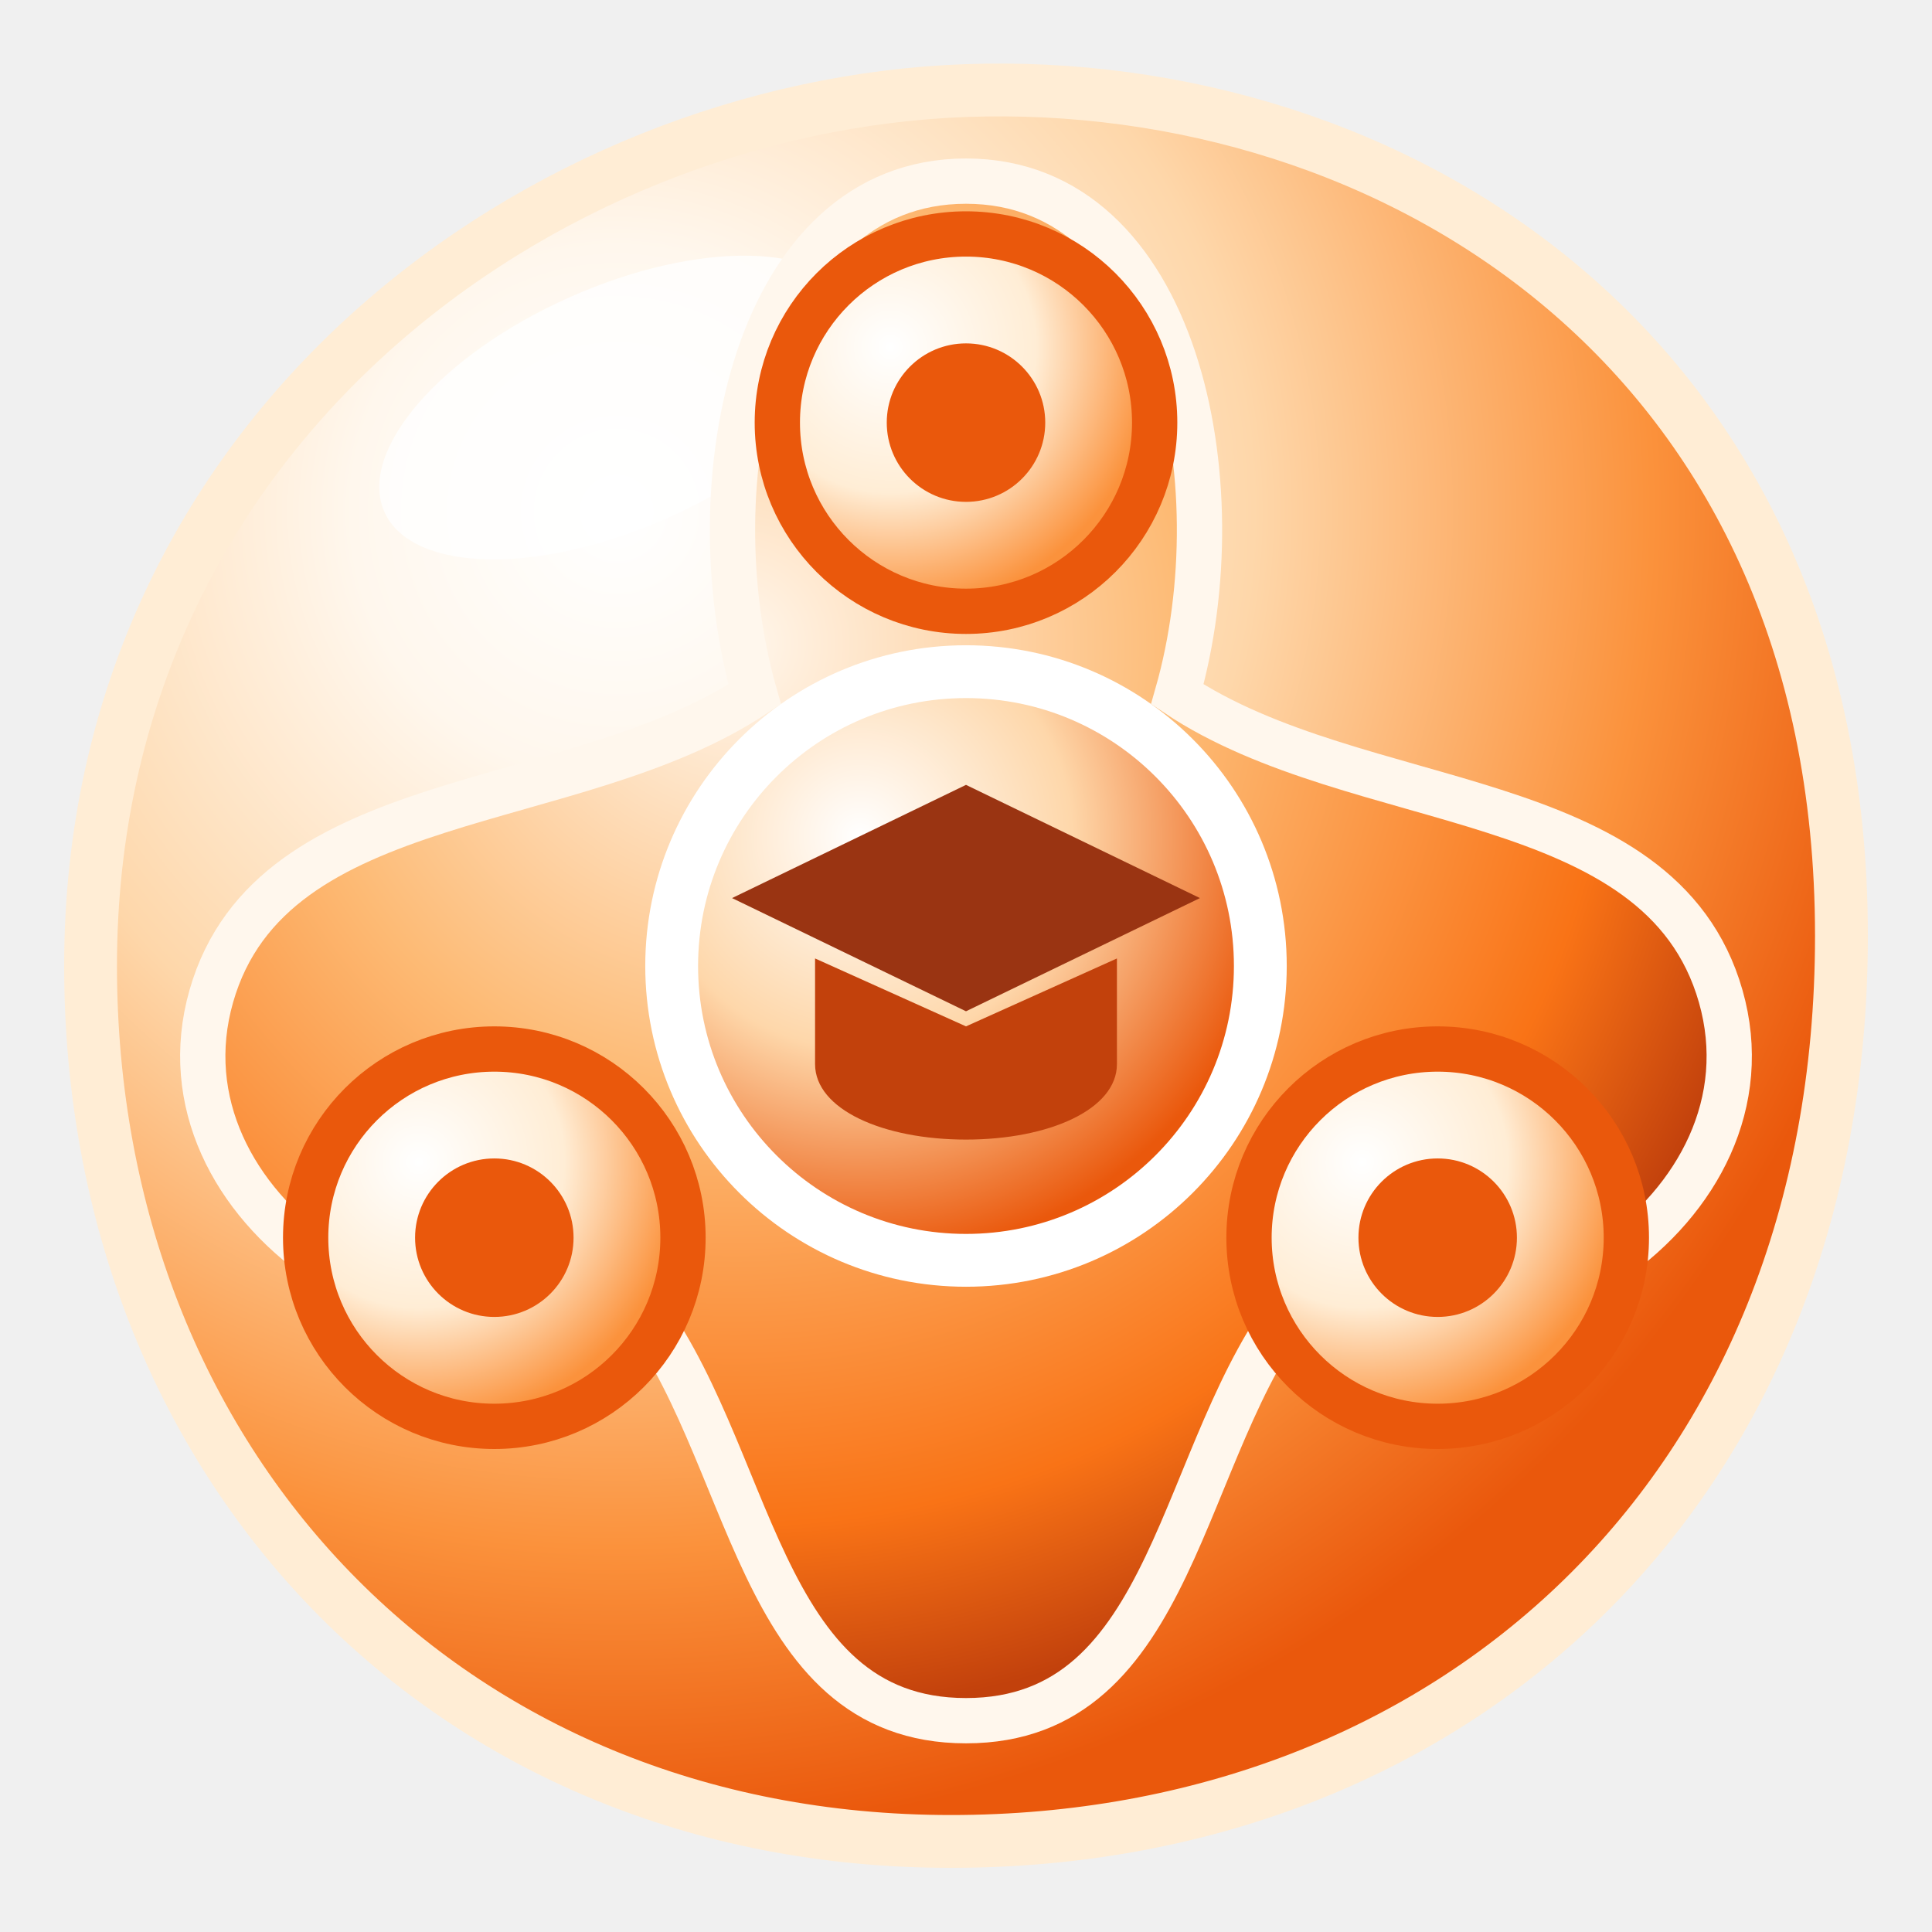
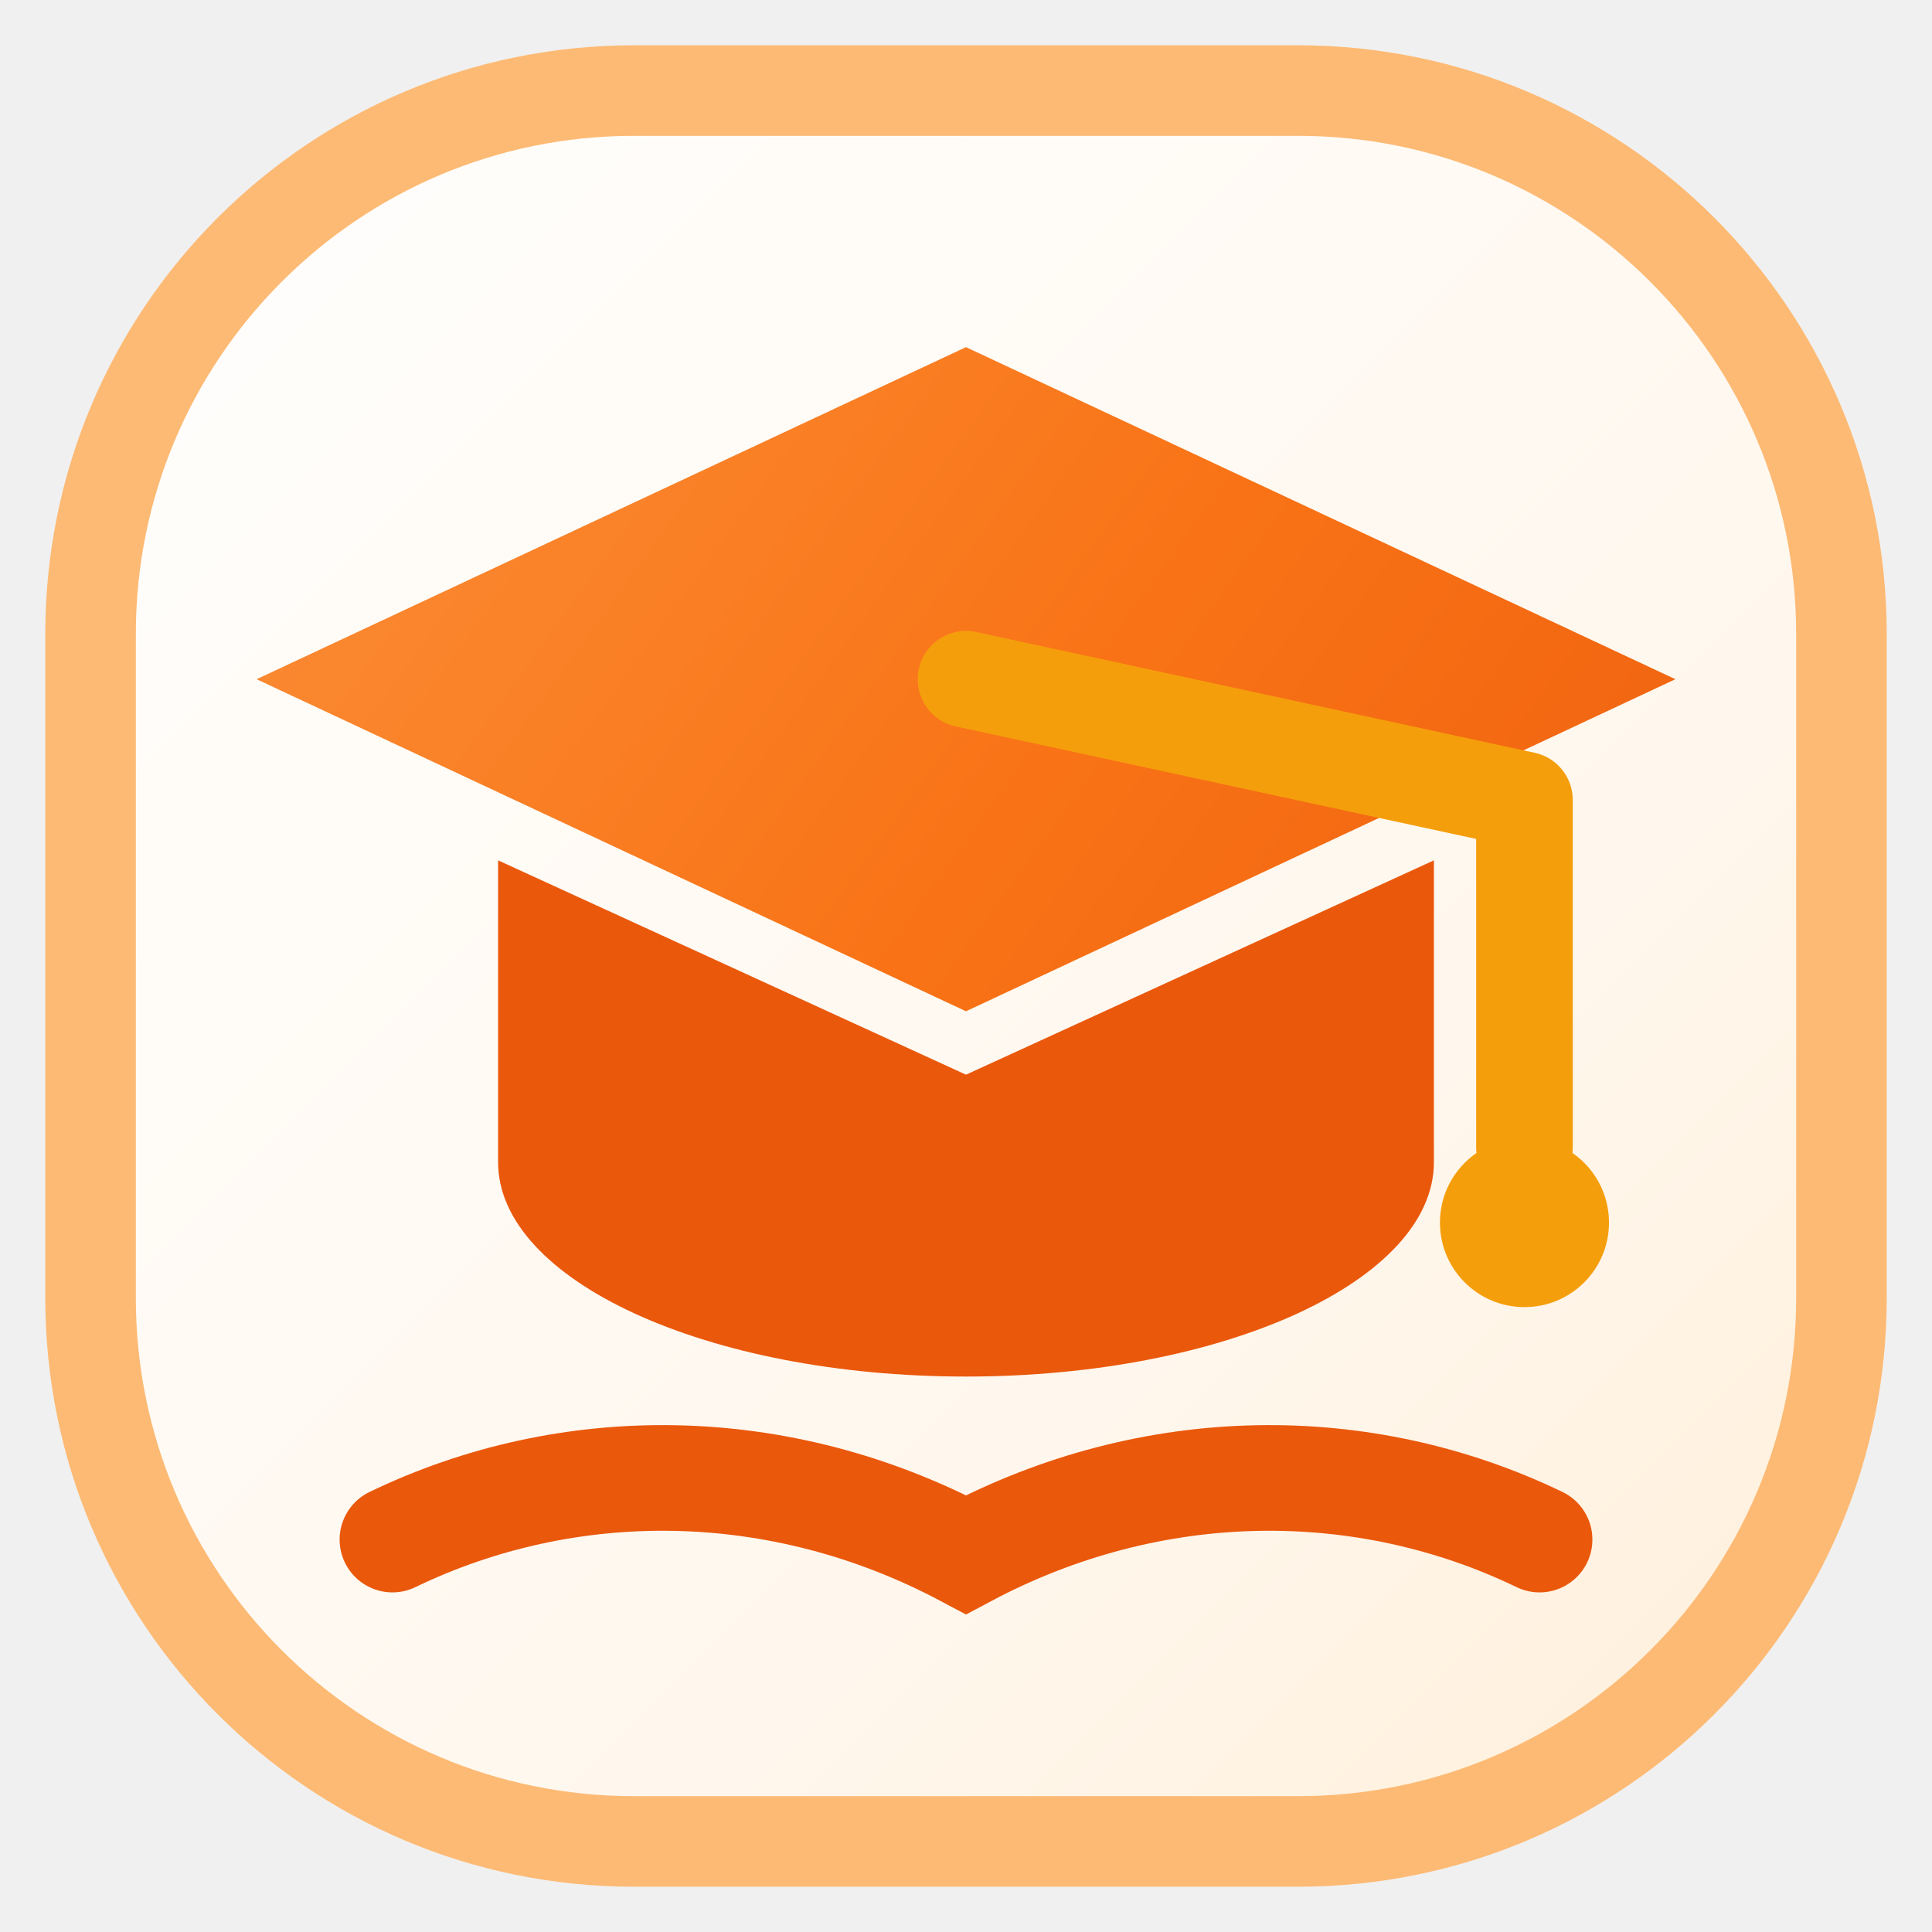
- <svg xmlns="http://www.w3.org/2000/svg" viewBox="0 0 512 512" width="512" height="512" fill="none">
+ <svg xmlns="http://www.w3.org/2000/svg" viewBox="0 0 64 64" width="512" height="512" fill="none">
  <defs>
-     <radialGradient id="bgSlimeGrad" cx="30%" cy="24%" r="76%">
+     <linearGradient id="bgCardGrad" x1="0" y1="0" x2="64" y2="64" gradientUnits="userSpaceOnUse">
      <stop offset="0%" stop-color="#FFFFFF" />
-       <stop offset="20%" stop-color="#FFF7ED" />
-       <stop offset="48%" stop-color="#FED7AA" />
-       <stop offset="78%" stop-color="#FB923C" />
+       <stop offset="65%" stop-color="#FFF7ED" />
+       <stop offset="100%" stop-color="#FFEDD5" />
+     </linearGradient>
+     <linearGradient id="topCapGrad" x1="5" y1="9" x2="59" y2="48" gradientUnits="userSpaceOnUse">
+       <stop offset="0%" stop-color="#FB923C" />
+       <stop offset="50%" stop-color="#F97316" />
      <stop offset="100%" stop-color="#EA580C" />
-     </radialGradient>
-     <radialGradient id="spinnerBladeGrad" cx="35%" cy="30%" r="70%">
-       <stop offset="0%" stop-color="#FFF7ED" />
-       <stop offset="42%" stop-color="#FDBA74" />
-       <stop offset="82%" stop-color="#F97316" />
-       <stop offset="100%" stop-color="#C2410C" />
-     </radialGradient>
-     <radialGradient id="lobeRingGrad" cx="30%" cy="30%" r="70%">
-       <stop offset="0%" stop-color="#FFFFFF" />
-       <stop offset="55%" stop-color="#FFEDD5" />
-       <stop offset="100%" stop-color="#FB923C" />
-     </radialGradient>
-     <radialGradient id="centerCapGrad" cx="32%" cy="28%" r="72%">
-       <stop offset="0%" stop-color="#FFFFFF" />
-       <stop offset="50%" stop-color="#FED7AA" />
-       <stop offset="100%" stop-color="#EA580C" />
-     </radialGradient>
+     </linearGradient>
  </defs>
-   <path d="M256 24 C368 20, 488 92, 488 248 C488 396, 384 488, 252 488 C118 488, 24 388, 24 256 C24 114, 144 28, 256 24 Z" fill="url(#bgSlimeGrad)" stroke="#FFEDD5" stroke-width="14" />
-   <ellipse cx="164" cy="108" rx="68" ry="32" transform="rotate(-24 164 108)" fill="#FFFFFF" fill-opacity="0.78" />
-   <g transform="translate(0, 0)">
-     <path d="M256 48 C312 48, 328 128, 312 184 C360 216, 440 208, 456 264 C472 320, 400 368, 344 344 C312 384, 312 456, 256 456 C200 456, 200 384, 168 344 C112 368, 40 320, 56 264 C72 208, 152 216, 200 184 C184 128, 200 48, 256 48 Z" fill="url(#spinnerBladeGrad)" stroke="#FFF7ED" stroke-width="12" />
-     <circle cx="256" cy="112" r="50" fill="url(#lobeRingGrad)" stroke="#EA580C" stroke-width="12" />
-     <circle cx="256" cy="112" r="21" fill="#EA580C" />
-     <circle cx="381" cy="328" r="50" fill="url(#lobeRingGrad)" stroke="#EA580C" stroke-width="12" />
-     <circle cx="381" cy="328" r="21" fill="#EA580C" />
-     <circle cx="131" cy="328" r="50" fill="url(#lobeRingGrad)" stroke="#EA580C" stroke-width="12" />
-     <circle cx="131" cy="328" r="21" fill="#EA580C" />
-   </g>
-   <circle cx="256" cy="256" r="78" fill="url(#centerCapGrad)" stroke="#FFFFFF" stroke-width="14" />
-   <path d="M256 208L194 238L256 268L318 238L256 208Z" fill="#9A3412" />
-   <path d="M216 254V282C216 294 234 302 256 302C278 302 296 294 296 282V254L256 272L216 254Z" fill="#C2410C" />
+   <rect x="3" y="3" width="58" height="58" rx="18" fill="url(#bgCardGrad)" stroke="#FDBA74" stroke-width="3" />
+   <path d="M32 11.5L8.5 22.5L32 33.5L55.5 22.5L32 11.5Z" fill="url(#topCapGrad)" />
+   <path d="M16.5 28.5V38.5C16.5 42.4 23.4 45.6 32 45.6C40.6 45.6 47.5 42.4 47.5 38.5V28.5L32 35.6L16.5 28.5Z" fill="#EA580C" />
+   <path d="M32 22.5L50.5 26.5V38" stroke="#F59E0B" stroke-width="3.2" stroke-linecap="round" stroke-linejoin="round" />
+   <circle cx="50.5" cy="40.5" r="2.8" fill="#F59E0B" />
+   <path d="M13 51C18.8 48.2 25.8 48.2 32 51.5C38.2 48.2 45.2 48.2 51 51" stroke="#EA580C" stroke-width="3.5" stroke-linecap="round" />
</svg>
